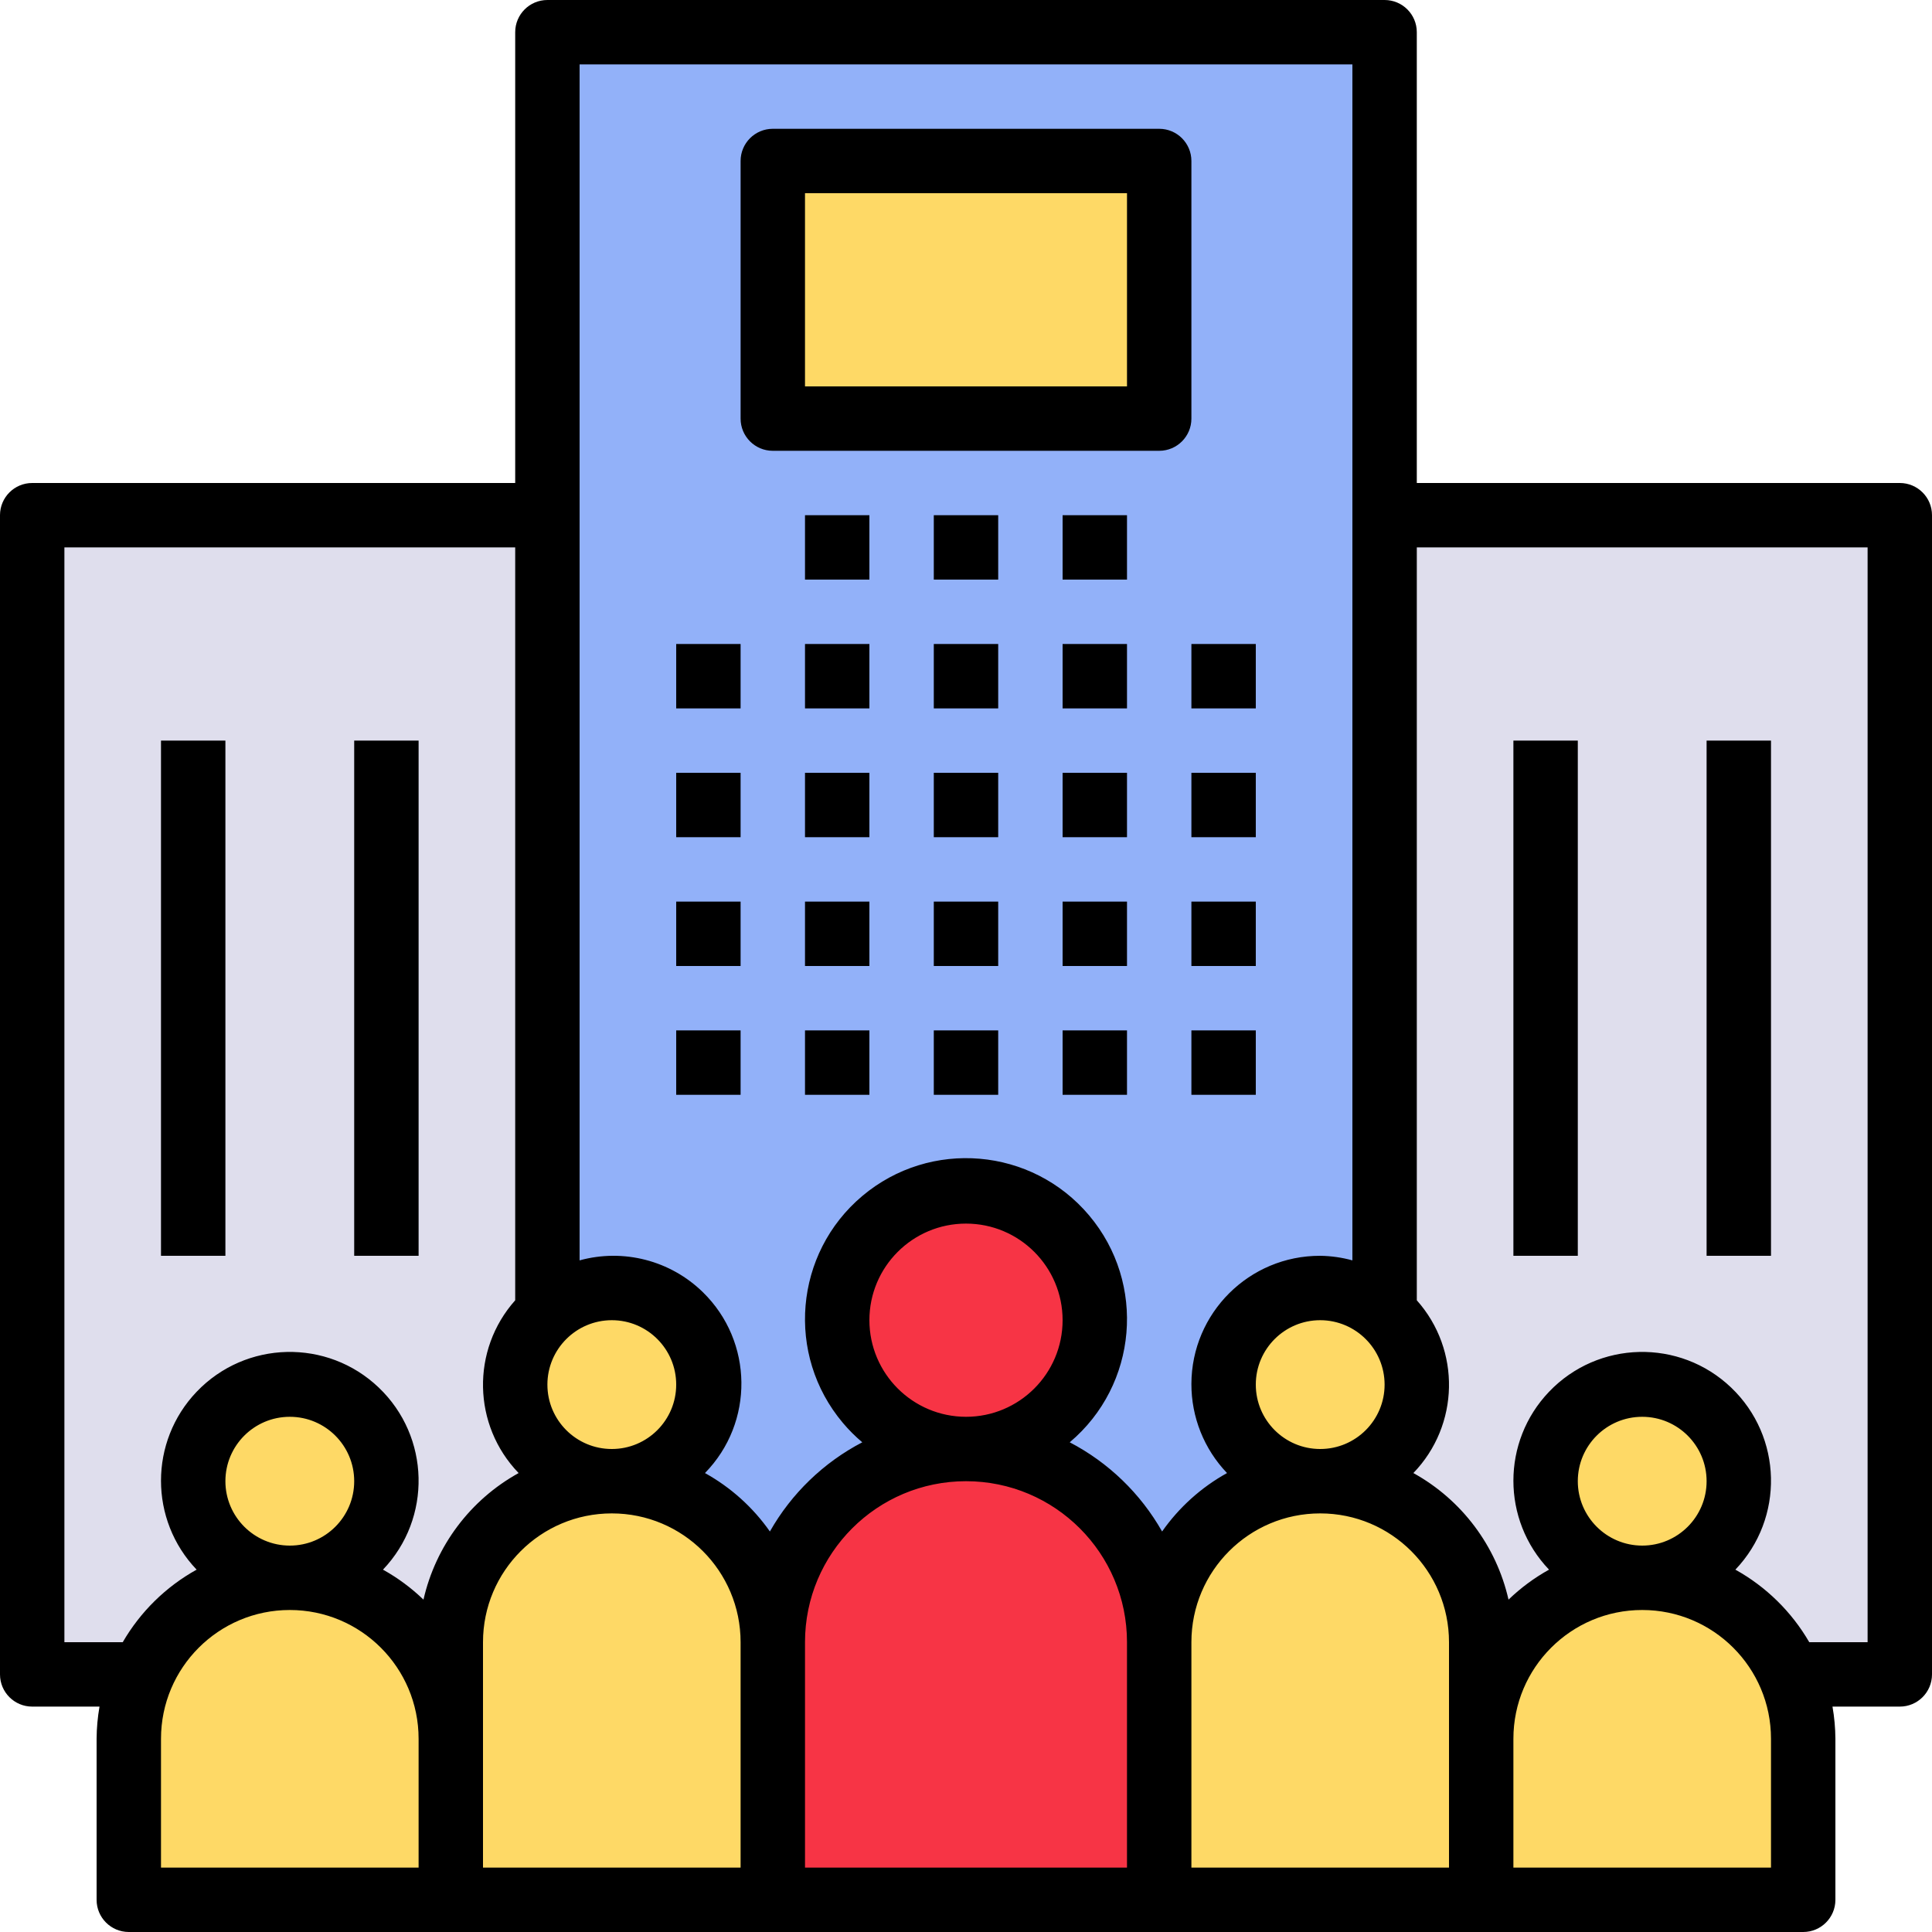
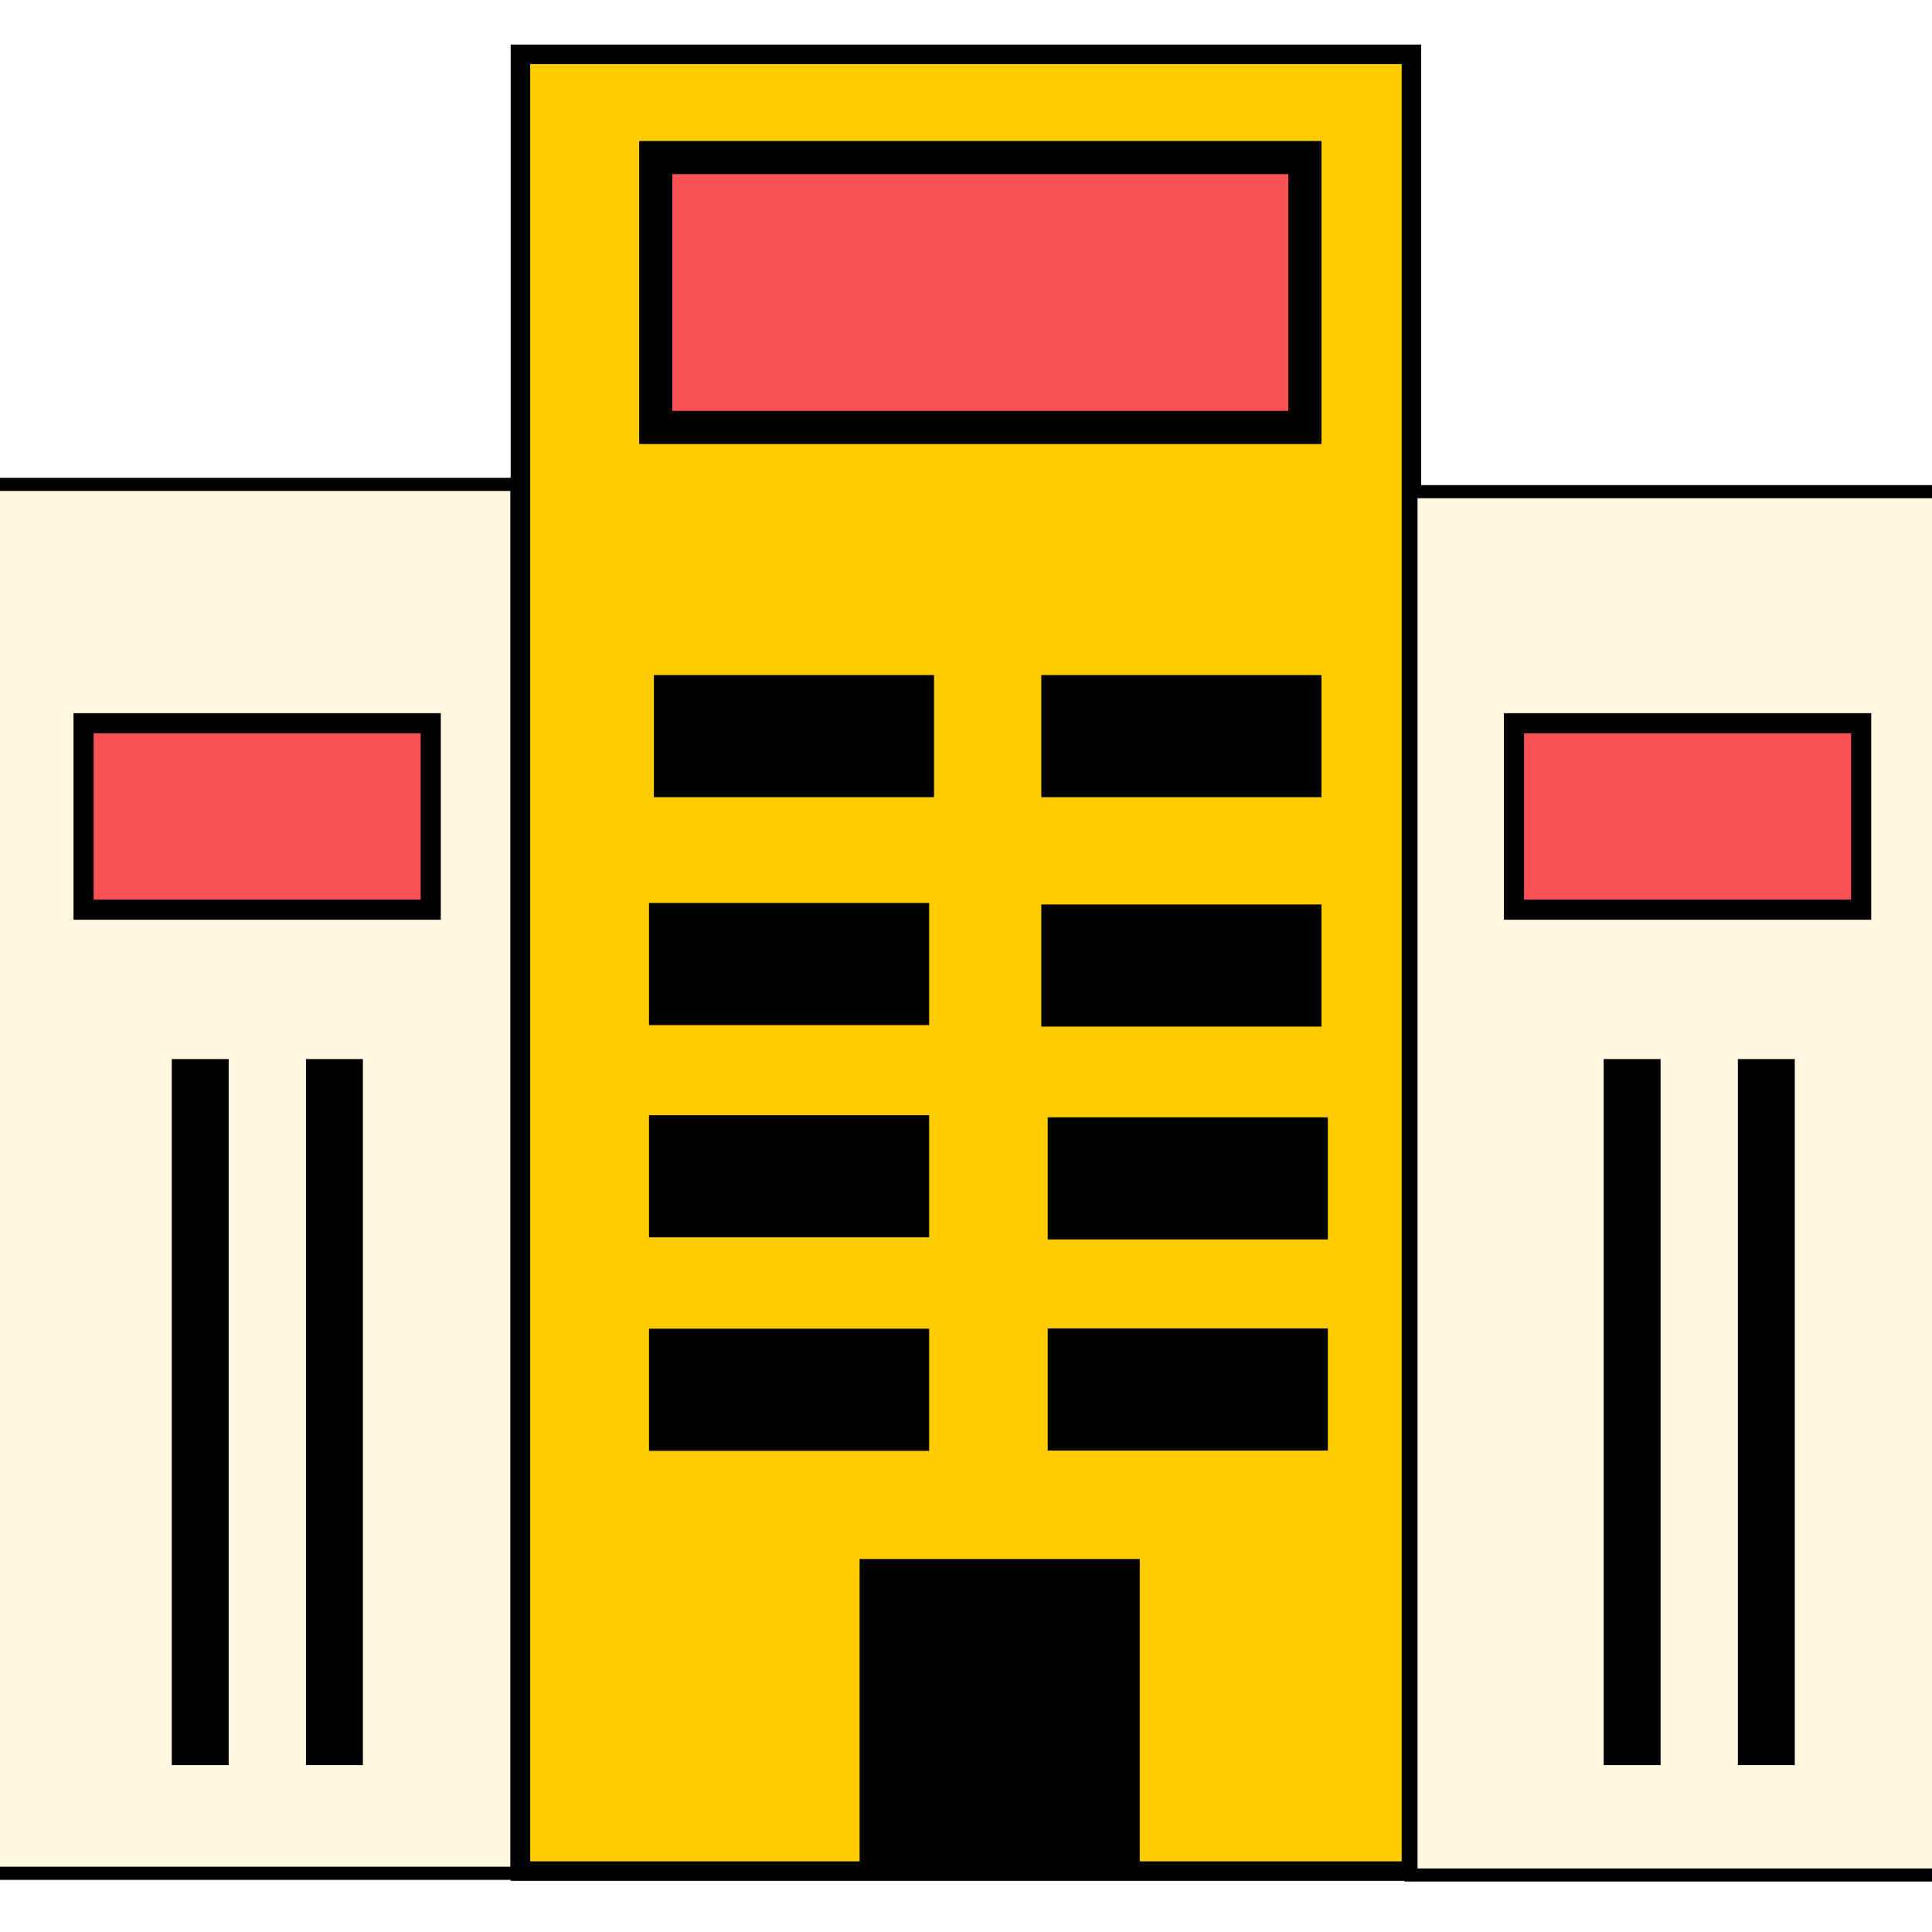
<svg xmlns="http://www.w3.org/2000/svg" version="1.1" id="Capa_1" x="0px" y="0px" viewBox="0 0 480 480" style="enable-background:new 0 0 480 480;" xml:space="preserve">
-   <g>
-     <path style="fill:#DFDEED;" d="M344,128v198.228c9.815,8.693,10.725,23.696,2.032,33.511c-0.636,0.718-1.314,1.397-2.032,2.032   v9.605c14.569,6.351,23.992,20.73,24,36.623v8h3.377c8.805-20.226,32.339-29.485,52.566-20.68c9.26,4.031,16.649,11.42,20.68,20.68   H472V128H344z" />
-     <path style="fill:#DFDEED;" d="M128,344c0.014-6.793,2.924-13.257,8-17.772V128H8v288h27.377   c8.805-20.226,32.339-29.485,52.566-20.68c9.26,4.031,16.649,11.42,20.68,20.68H112v-8c0.008-15.893,9.431-30.272,24-36.623v-9.605   C130.924,357.257,128.014,350.793,128,344z" />
+   <defs id="defs127" />
+   <g id="layer2" style="opacity:1">
+     <rect style="opacity:0.996;fill:#ffcc00;stroke:#000000;stroke-width:4.846;stroke-miterlimit:4;stroke-dasharray:none;stroke-opacity:1" id="rect1227" width="221.37" height="451.371" x="129.299" y="13.5" />
+     <rect style="opacity:0.996;fill:#fff7e0;fill-opacity:1;stroke:#000000;stroke-width:3.259;stroke-miterlimit:4;stroke-dasharray:none;stroke-opacity:1" id="rect1227-9" width="131.456" height="343.681" x="350.55" y="122.153" />
+     <rect style="opacity:0.996;fill:#fff7e0;fill-opacity:1;stroke:#000000;stroke-width:3.265;stroke-miterlimit:4;stroke-dasharray:none;stroke-opacity:1" id="rect1227-9-6" width="131.449" height="345.072" x="-3.028" y="120.344" />
+     <rect style="opacity:0.996;fill:#000000;stroke:#000000;stroke-width:4.187;stroke-miterlimit:4;stroke-dasharray:none;stroke-opacity:1" id="rect1280" width="9.953" height="171.237" x="44.768" y="265.214" />
+     <rect style="opacity:0.996;fill:#000000;stroke:#000000;stroke-width:4.187;stroke-miterlimit:4;stroke-dasharray:none;stroke-opacity:1" id="rect1280-1" width="9.953" height="171.237" x="78.112" y="-436.45" transform="scale(1,-1)" />
+     <rect style="opacity:0.996;fill:#000000;stroke:#000000;stroke-width:4.187;stroke-miterlimit:4;stroke-dasharray:none;stroke-opacity:1" id="rect1280-4" width="9.953" height="171.237" x="400.519" y="265.214" />
+     <rect style="opacity:0.996;fill:#000000;stroke:#000000;stroke-width:4.187;stroke-miterlimit:4;stroke-dasharray:none;stroke-opacity:1" id="rect1280-1-0" width="9.953" height="171.237" x="433.863" y="-436.45" transform="scale(1,-1)" />
+     <rect style="opacity:0.996;fill:#f95055;stroke:#000000;stroke-width:5;stroke-miterlimit:4;stroke-dasharray:none;stroke-opacity:1;fill-opacity:1" id="rect1332" width="86.25" height="46.32" x="20.764" y="179.688" />
+     <rect style="opacity:0.996;fill:#f95055;stroke:#000000;stroke-width:5;stroke-miterlimit:4;stroke-dasharray:none;stroke-opacity:1;fill-opacity:1" id="rect1332-0" width="86.25" height="46.32" x="376.148" y="179.688" />
+     <rect style="opacity:0.996;fill:#f95055;stroke:#000000;stroke-width:8.226;stroke-miterlimit:4;stroke-dasharray:none;stroke-opacity:1;fill-opacity:1" id="rect1332-0-7" width="161.288" height="67.052" x="162.917" y="39.148" />
+     <rect style="opacity:0.996;fill:#000000;stroke:#000000;stroke-width:3.346;stroke-miterlimit:4;stroke-dasharray:none;stroke-opacity:1" id="rect1332-0-7-5" width="66.255" height="26.998" x="164.128" y="169.385" />
+     <rect style="opacity:0.996;fill:#000000;stroke:#000000;stroke-width:3.346;stroke-miterlimit:4;stroke-dasharray:none;stroke-opacity:1" id="rect1332-0-7-5-9" width="66.255" height="26.998" x="260.383" y="169.385" />
+     <rect style="opacity:0.996;fill:#000000;stroke:#000000;stroke-width:3.346;stroke-miterlimit:4;stroke-dasharray:none;stroke-opacity:1" id="rect1332-0-7-5-7" width="66.255" height="26.998" x="260.383" y="226.383" />
+     <rect style="opacity:0.996;fill:#000000;stroke:#000000;stroke-width:3.346;stroke-miterlimit:4;stroke-dasharray:none;stroke-opacity:1" id="rect1332-0-7-5-2" width="66.255" height="26.998" x="162.917" y="226.008" />
+     <rect style="opacity:0.996;fill:#000000;stroke:#000000;stroke-width:3.346;stroke-miterlimit:4;stroke-dasharray:none;stroke-opacity:1" id="rect1332-0-7-5-25" width="66.255" height="26.998" x="162.917" y="278.744" />
+     <rect style="opacity:0.996;fill:#000000;stroke:#000000;stroke-width:3.346;stroke-miterlimit:4;stroke-dasharray:none;stroke-opacity:1" id="rect1332-0-7-5-6" width="66.255" height="26.998" x="261.975" y="279.267" />
+     <rect style="opacity:0.996;fill:#000000;stroke:#000000;stroke-width:3.346;stroke-miterlimit:4;stroke-dasharray:none;stroke-opacity:1" id="rect1332-0-7-5-1" width="66.255" height="26.998" x="162.917" y="331.787" />
+     <rect style="opacity:0.996;fill:#000000;stroke:#000000;stroke-width:3.346;stroke-miterlimit:4;stroke-dasharray:none;stroke-opacity:1" id="rect1332-0-7-5-95" width="66.255" height="26.998" x="261.975" y="331.72" />
+     <rect style="opacity:0.996;fill:#000000;stroke:#000000;stroke-width:5.437;stroke-miterlimit:4;stroke-dasharray:none;stroke-opacity:1" id="rect1332-0-7-5-0" width="64.164" height="73.623" x="216.287" y="390.048" />
  </g>
-   <path style="fill:#92B1F9;" d="M136,8v318.228c5.702-5.215,13.582-7.335,21.131-5.683c12.952,2.828,21.158,15.62,18.33,28.572  C173.052,360.145,163.287,368.005,152,368c22.091,0,40,17.909,40,40c0-26.51,21.49-48,48-48s48,21.49,48,48  c0-22.091,17.909-40,40-40c-13.257,0.005-24.008-10.737-24.013-23.994c-0.005-11.287,7.855-21.052,18.882-23.46  c7.549-1.652,15.429,0.467,21.131,5.683V8H136z" />
-   <circle style="fill:#F73445;" cx="240" cy="328" r="32" />
-   <g>
-     <circle style="fill:#FED966;" cx="72" cy="368" r="24" />
-     <circle style="fill:#FED966;" cx="408" cy="368" r="24" />
-   </g>
-   <path style="fill:#F73445;" d="M240,360c26.51,0,48,21.49,48,48v64l0,0h-96l0,0v-64C192,381.49,213.49,360,240,360z" />
-   <g>
-     <path style="fill:#FED966;" d="M72,392c22.091,0,40,17.909,40,40v40l0,0H32l0,0v-40C32,409.909,49.909,392,72,392z" />
-     <path style="fill:#FED966;" d="M152,368c22.091,0,40,17.909,40,40v64l0,0h-80l0,0v-64C112,385.909,129.909,368,152,368z" />
-     <circle style="fill:#FED966;" cx="152" cy="344" r="24" />
-     <path style="fill:#FED966;" d="M408,392c22.091,0,40,17.909,40,40v40l0,0h-80l0,0v-40C368,409.909,385.909,392,408,392z" />
-     <path style="fill:#FED966;" d="M328,368c22.091,0,40,17.909,40,40v64l0,0h-80l0,0v-64C288,385.909,305.909,368,328,368z" />
-     <circle style="fill:#FED966;" cx="328" cy="344" r="24" />
-     <path style="fill:#FED966;" d="M192,40h96v64h-96V40z" />
-   </g>
-   <path d="M168,160h16v16h-16V160z" />
-   <path d="M168,192h16v16h-16V192z" />
-   <path d="M168,224h16v16h-16V224z" />
-   <path d="M168,256h16v16h-16V256z" />
-   <path d="M200,160h16v16h-16V160z" />
-   <path d="M200,192h16v16h-16V192z" />
-   <path d="M200,224h16v16h-16V224z" />
-   <path d="M200,256h16v16h-16V256z" />
-   <path d="M232,160h16v16h-16V160z" />
-   <path d="M232,192h16v16h-16V192z" />
-   <path d="M232,224h16v16h-16V224z" />
-   <path d="M232,256h16v16h-16V256z" />
-   <path d="M264,160h16v16h-16V160z" />
-   <path d="M200,128h16v16h-16V128z" />
-   <path d="M232,128h16v16h-16V128z" />
-   <path d="M264,128h16v16h-16V128z" />
-   <path d="M264,192h16v16h-16V192z" />
-   <path d="M264,224h16v16h-16V224z" />
-   <path d="M264,256h16v16h-16V256z" />
-   <path d="M296,160h16v16h-16V160z" />
-   <path d="M296,192h16v16h-16V192z" />
-   <path d="M296,224h16v16h-16V224z" />
-   <path d="M296,256h16v16h-16V256z" />
-   <path d="M472,120H352V8c0.003-4.416-3.575-7.997-7.991-8c-0.003,0-0.006,0-0.009,0H136c-4.416-0.003-7.997,3.575-8,7.991  c0,0.003,0,0.006,0,0.009v112H8c-4.416-0.003-7.997,3.575-8,7.991c0,0.003,0,0.006,0,0.009v288c-0.003,4.416,3.575,7.997,7.991,8  c0.003,0,0.006,0,0.009,0h16.723c-0.464,2.642-0.706,5.318-0.723,8v40c-0.003,4.416,3.575,7.997,7.991,8c0.003,0,0.006,0,0.009,0  h416c4.416,0.003,7.997-3.575,8-7.991c0-0.003,0-0.006,0-0.009v-40c-0.017-2.682-0.258-5.358-0.723-8H472  c4.416,0.003,7.997-3.575,8-7.991c0-0.003,0-0.006,0-0.009V128c0.003-4.416-3.575-7.997-7.991-8C472.006,120,472.003,120,472,120z   M344,344c0,8.837-7.163,16-16,16s-16-7.163-16-16s7.163-16,16-16C336.832,328.011,343.989,335.168,344,344z M152,328  c8.837,0,16,7.163,16,16s-7.163,16-16,16s-16-7.163-16-16C136.011,335.168,143.168,328.011,152,328z M104,464H40v-32  c0-17.673,14.327-32,32-32s32,14.327,32,32V464z M56,368c0-8.837,7.163-16,16-16s16,7.163,16,16s-7.163,16-16,16  C63.168,383.989,56.011,376.832,56,368z M105.212,397.425c-3.017-2.91-6.4-5.414-10.064-7.449  c12.202-12.784,11.731-33.04-1.053-45.243c-12.784-12.202-33.04-11.731-45.243,1.053c-11.803,12.365-11.803,31.824,0,44.189  c-7.636,4.238-13.98,10.467-18.358,18.024H16V136h112v187.056c-10.986,12.327-10.615,31.039,0.852,42.92  C116.852,372.613,108.253,384.053,105.212,397.425z M184,464h-64v-56c0-17.673,14.327-32,32-32s32,14.327,32,32V464z M280,464h-80  v-56c0-22.091,17.909-40,40-40s40,17.909,40,40V464z M216,328c0-13.255,10.745-24,24-24c13.255,0,24,10.745,24,24s-10.745,24-24,24  C226.751,351.986,216.014,341.249,216,328z M288.722,380.495c-5.357-9.444-13.327-17.139-22.953-22.16  c16.897-14.232,19.057-39.467,4.826-56.364c-14.232-16.897-39.467-19.057-56.364-4.826s-19.057,39.467-4.826,56.364  c1.468,1.743,3.082,3.357,4.826,4.826c-9.626,5.021-17.597,12.716-22.953,22.16c-4.206-6-9.722-10.965-16.13-14.519  c12.265-12.547,12.037-32.662-0.511-44.927c-8.079-7.897-19.744-10.91-30.637-7.913V16h192v297.136  c-2.607-0.719-5.296-1.101-8-1.136c-17.626-0.047-31.953,14.204-32,31.831c-0.022,8.248,3.151,16.185,8.852,22.145  C298.444,369.53,292.928,374.495,288.722,380.495L288.722,380.495z M360,432v32h-64v-56c0-17.673,14.327-32,32-32s32,14.327,32,32  V432z M440,464h-64v-32c0-17.673,14.327-32,32-32s32,14.327,32,32V464z M392,368c0-8.837,7.163-16,16-16s16,7.163,16,16  s-7.163,16-16,16C399.168,383.989,392.011,376.832,392,368z M464,408h-14.494c-4.377-7.557-10.722-13.786-18.358-18.024  c12.202-12.784,11.731-33.04-1.053-45.243c-12.784-12.202-33.04-11.731-45.243,1.053c-11.803,12.365-11.803,31.824,0,44.189  c-3.664,2.035-7.048,4.539-10.064,7.449c-3.04-13.372-11.64-24.812-23.64-31.449c11.467-11.881,11.839-30.593,0.853-42.92V136h112  L464,408z" />
-   <path d="M376,184h16v128h-16V184z" />
-   <path d="M424,184h16v128h-16V184z" />
-   <path d="M40,184h16v128H40V184z" />
-   <path d="M88,184h16v128H88V184z" />
-   <path d="M192,112h96c4.416,0.003,7.997-3.575,8-7.991c0-0.003,0-0.006,0-0.009V40c0.003-4.416-3.575-7.997-7.991-8  c-0.003,0-0.006,0-0.009,0h-96c-4.416-0.003-7.997,3.575-8,7.991c0,0.003,0,0.006,0,0.009v64c-0.003,4.416,3.575,7.997,7.991,8  C191.994,112,191.997,112,192,112z M200,48h80v48h-80V48z" />
-   <g>
- </g>
-   <g>
- </g>
-   <g>
- </g>
-   <g>
- </g>
-   <g>
- </g>
-   <g>
- </g>
-   <g>
- </g>
-   <g>
- </g>
-   <g>
- </g>
-   <g>
- </g>
-   <g>
- </g>
-   <g>
- </g>
-   <g>
- </g>
-   <g>
- </g>
-   <g>
- </g>
</svg>
